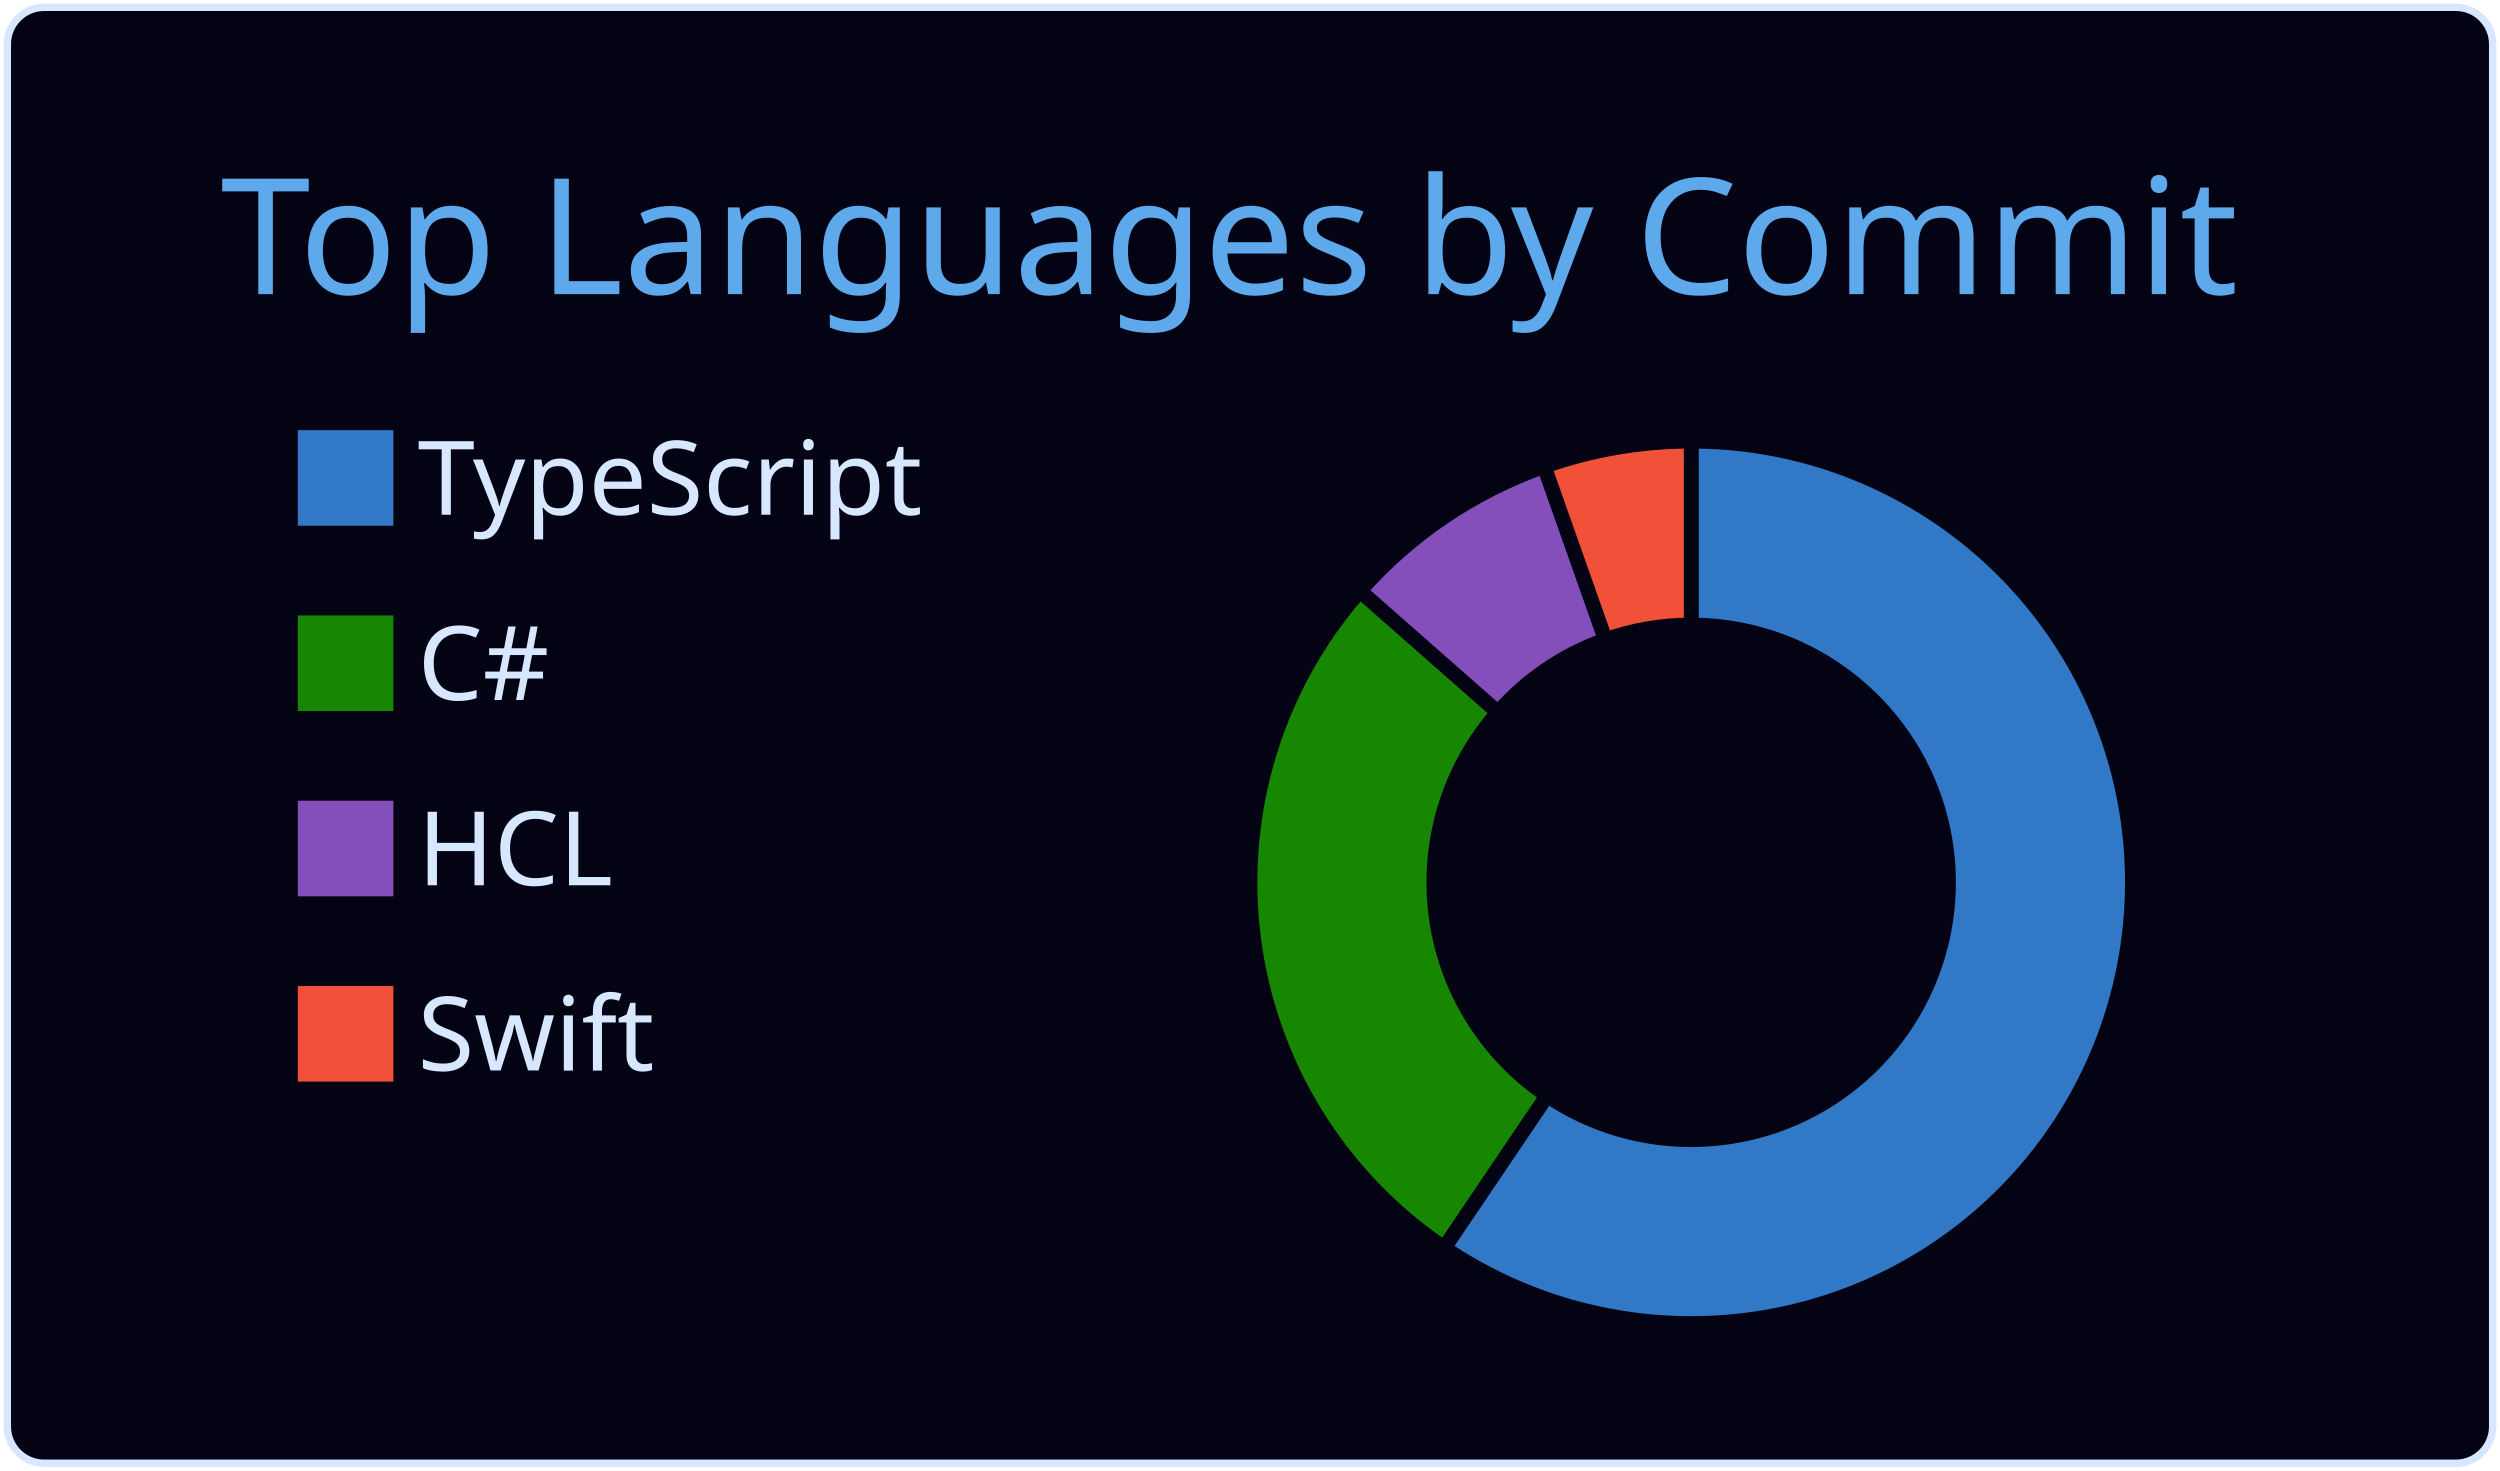
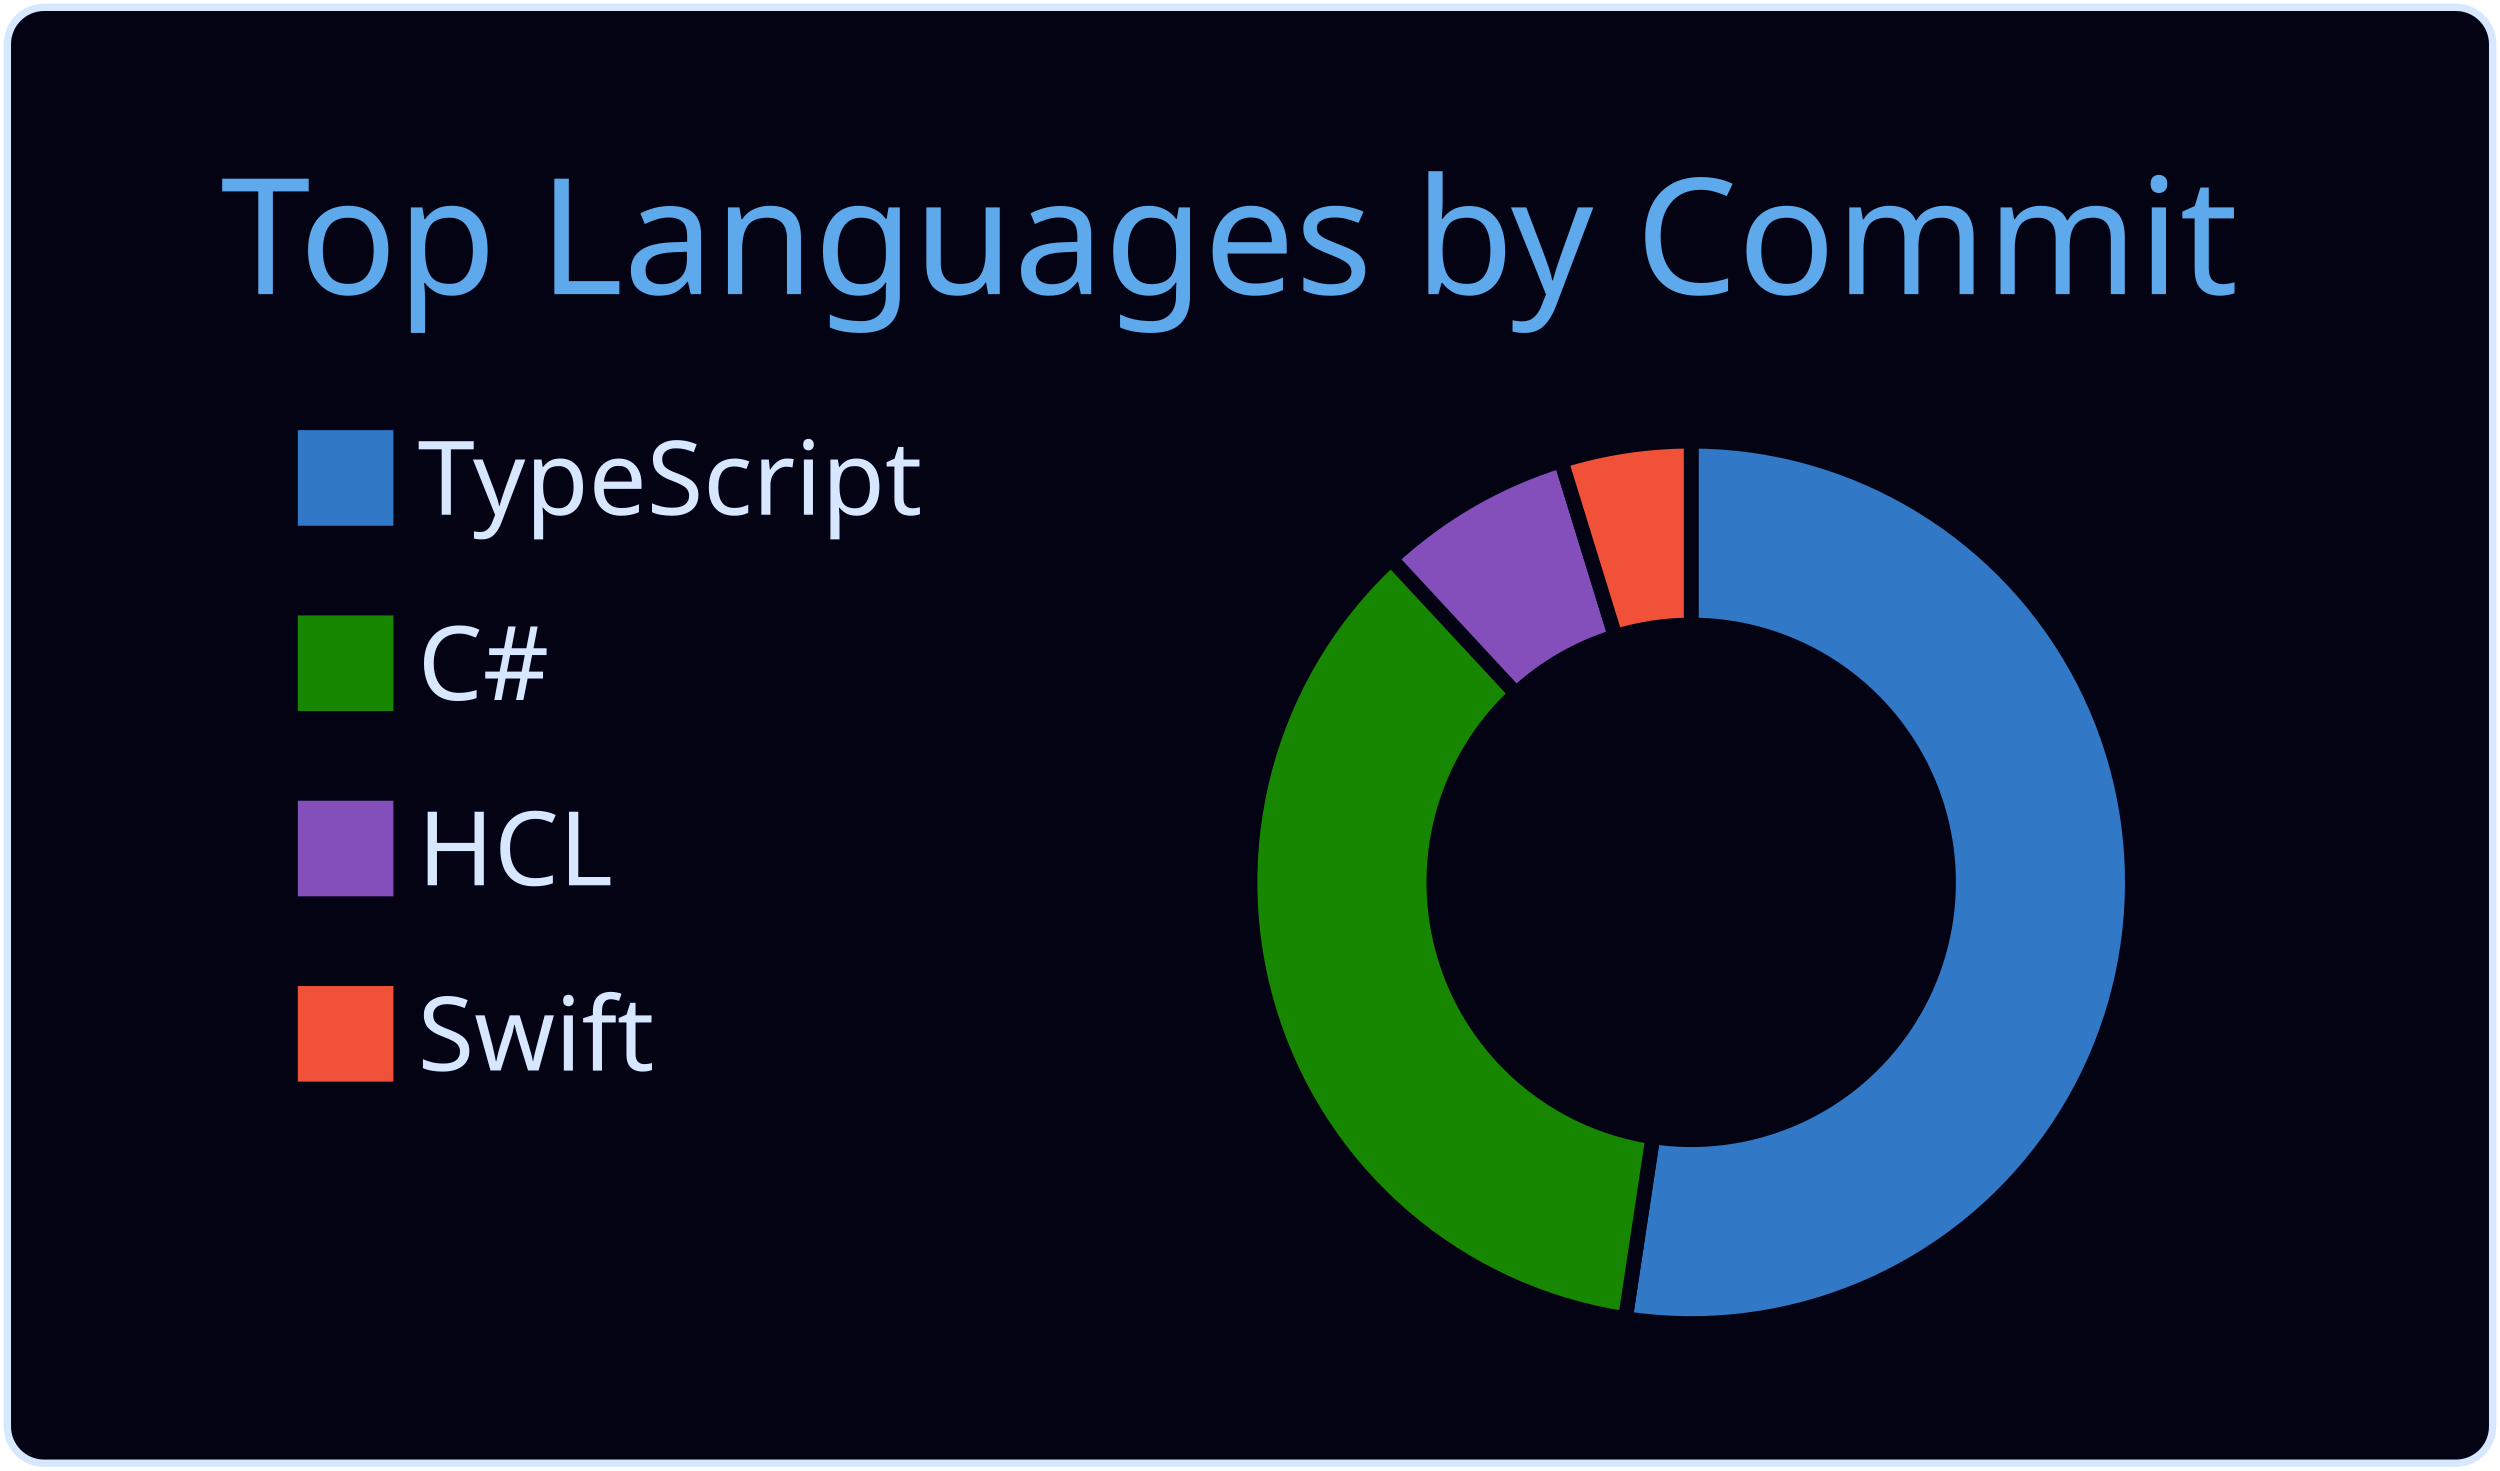
<svg xmlns="http://www.w3.org/2000/svg" width="340" height="200" viewBox="0 0 340 200">
  <style>* {
          font-family: 'Segoe UI', Ubuntu, "Helvetica Neue", Sans-Serif
        }</style>
  <g class="gpsc-root">
    <rect x="1" y="1" rx="5" ry="5" height="99%" width="99.412%" stroke="#d6e7ff" stroke-width="1" fill="#030314" stroke-opacity="1" />
    <text x="30" y="40" class="gpsc-item" style="--gpsc-i: 0; font-size: 22px; fill: #5ea9eb;">Top Languages by Commit</text>
    <g transform="translate(0,40)">
      <g transform="translate(40,0)">
        <rect y="18" width="14" height="14" class="gpsc-item" style="--gpsc-i: 0; stroke-width: 1px;" fill="#3178c6" stroke="#030314" />
        <rect y="43.2" width="14" height="14" class="gpsc-item" style="--gpsc-i: 1; stroke-width: 1px;" fill="#178600" stroke="#030314" />
        <rect y="68.4" width="14" height="14" class="gpsc-item" style="--gpsc-i: 2; stroke-width: 1px;" fill="#844FBA" stroke="#030314" />
        <rect y="93.6" width="14" height="14" class="gpsc-item" style="--gpsc-i: 3; stroke-width: 1px;" fill="#F05138" stroke="#030314" />
        <text x="16.8" y="30" class="gpsc-item" style="--gpsc-i: 0; fill: #d6e7ff; font-size: 14px;">TypeScript</text>
        <text x="16.8" y="55.2" class="gpsc-item" style="--gpsc-i: 1; fill: #d6e7ff; font-size: 14px;">C#</text>
        <text x="16.8" y="80.4" class="gpsc-item" style="--gpsc-i: 2; fill: #d6e7ff; font-size: 14px;">HCL</text>
        <text x="16.8" y="105.6" class="gpsc-item" style="--gpsc-i: 3; fill: #d6e7ff; font-size: 14px;">Swift</text>
      </g>
      <g transform="translate( 230, 80 )">
        <g class="arc" style="--gpsc-i: 0;">
-           <path d="M3.67394039744206e-15,-60A60,60,0,1,1,-33.598,49.711L-19.599,28.998A35,35,0,1,0,2.1431318985078682e-15,-35Z" style="fill: #3178c6; stroke-width: 2px;" stroke="#030314" />
+           <path d="M3.67394039744206e-15,-60A60,60,0,1,1,-8.943,59.33L-5.216,34.609A35,35,0,1,0,2.1431318985078682e-15,-35Z" style="fill: #3178c6; stroke-width: 2px;" stroke="#030314" />
        </g>
        <g class="arc" style="--gpsc-i: 1;">
-           <path d="M-33.598,49.711A60,60,0,0,1,-45.04,-39.64L-26.274,-23.124A35,35,0,0,0,-19.599,28.998Z" style="fill: #178600; stroke-width: 2px;" stroke="#030314" />
+           <path d="M-8.943,59.33A60,60,0,0,1,-40.81,-43.983L-23.806,-25.657A35,35,0,0,0,-5.216,34.609Z" style="fill: #178600; stroke-width: 2px;" stroke="#030314" />
        </g>
        <g class="arc" style="--gpsc-i: 2;">
-           <path d="M-45.04,-39.64A60,60,0,0,1,-19.988,-56.573L-11.66,-33.001A35,35,0,0,0,-26.274,-23.124Z" style="fill: #844FBA; stroke-width: 2px;" stroke="#030314" />
+           <path d="M-40.81,-43.983A60,60,0,0,1,-17.685,-57.334L-10.316,-33.445A35,35,0,0,0,-23.806,-25.657Z" style="fill: #844FBA; stroke-width: 2px;" stroke="#030314" />
        </g>
        <g class="arc" style="--gpsc-i: 3;">
-           <path d="M-19.988,-56.573A60,60,0,0,1,-1.1021821192326178e-14,-60L-6.429395695523604e-15,-35A35,35,0,0,0,-11.66,-33.001Z" style="fill: #F05138; stroke-width: 2px;" stroke="#030314" />
+           <path d="M-17.685,-57.334A60,60,0,0,1,4.226888398968133e-14,-60L2.4656848993980778e-14,-35A35,35,0,0,0,-10.316,-33.445Z" style="fill: #F05138; stroke-width: 2px;" stroke="#030314" />
        </g>
      </g>
    </g>
  </g>
</svg>
